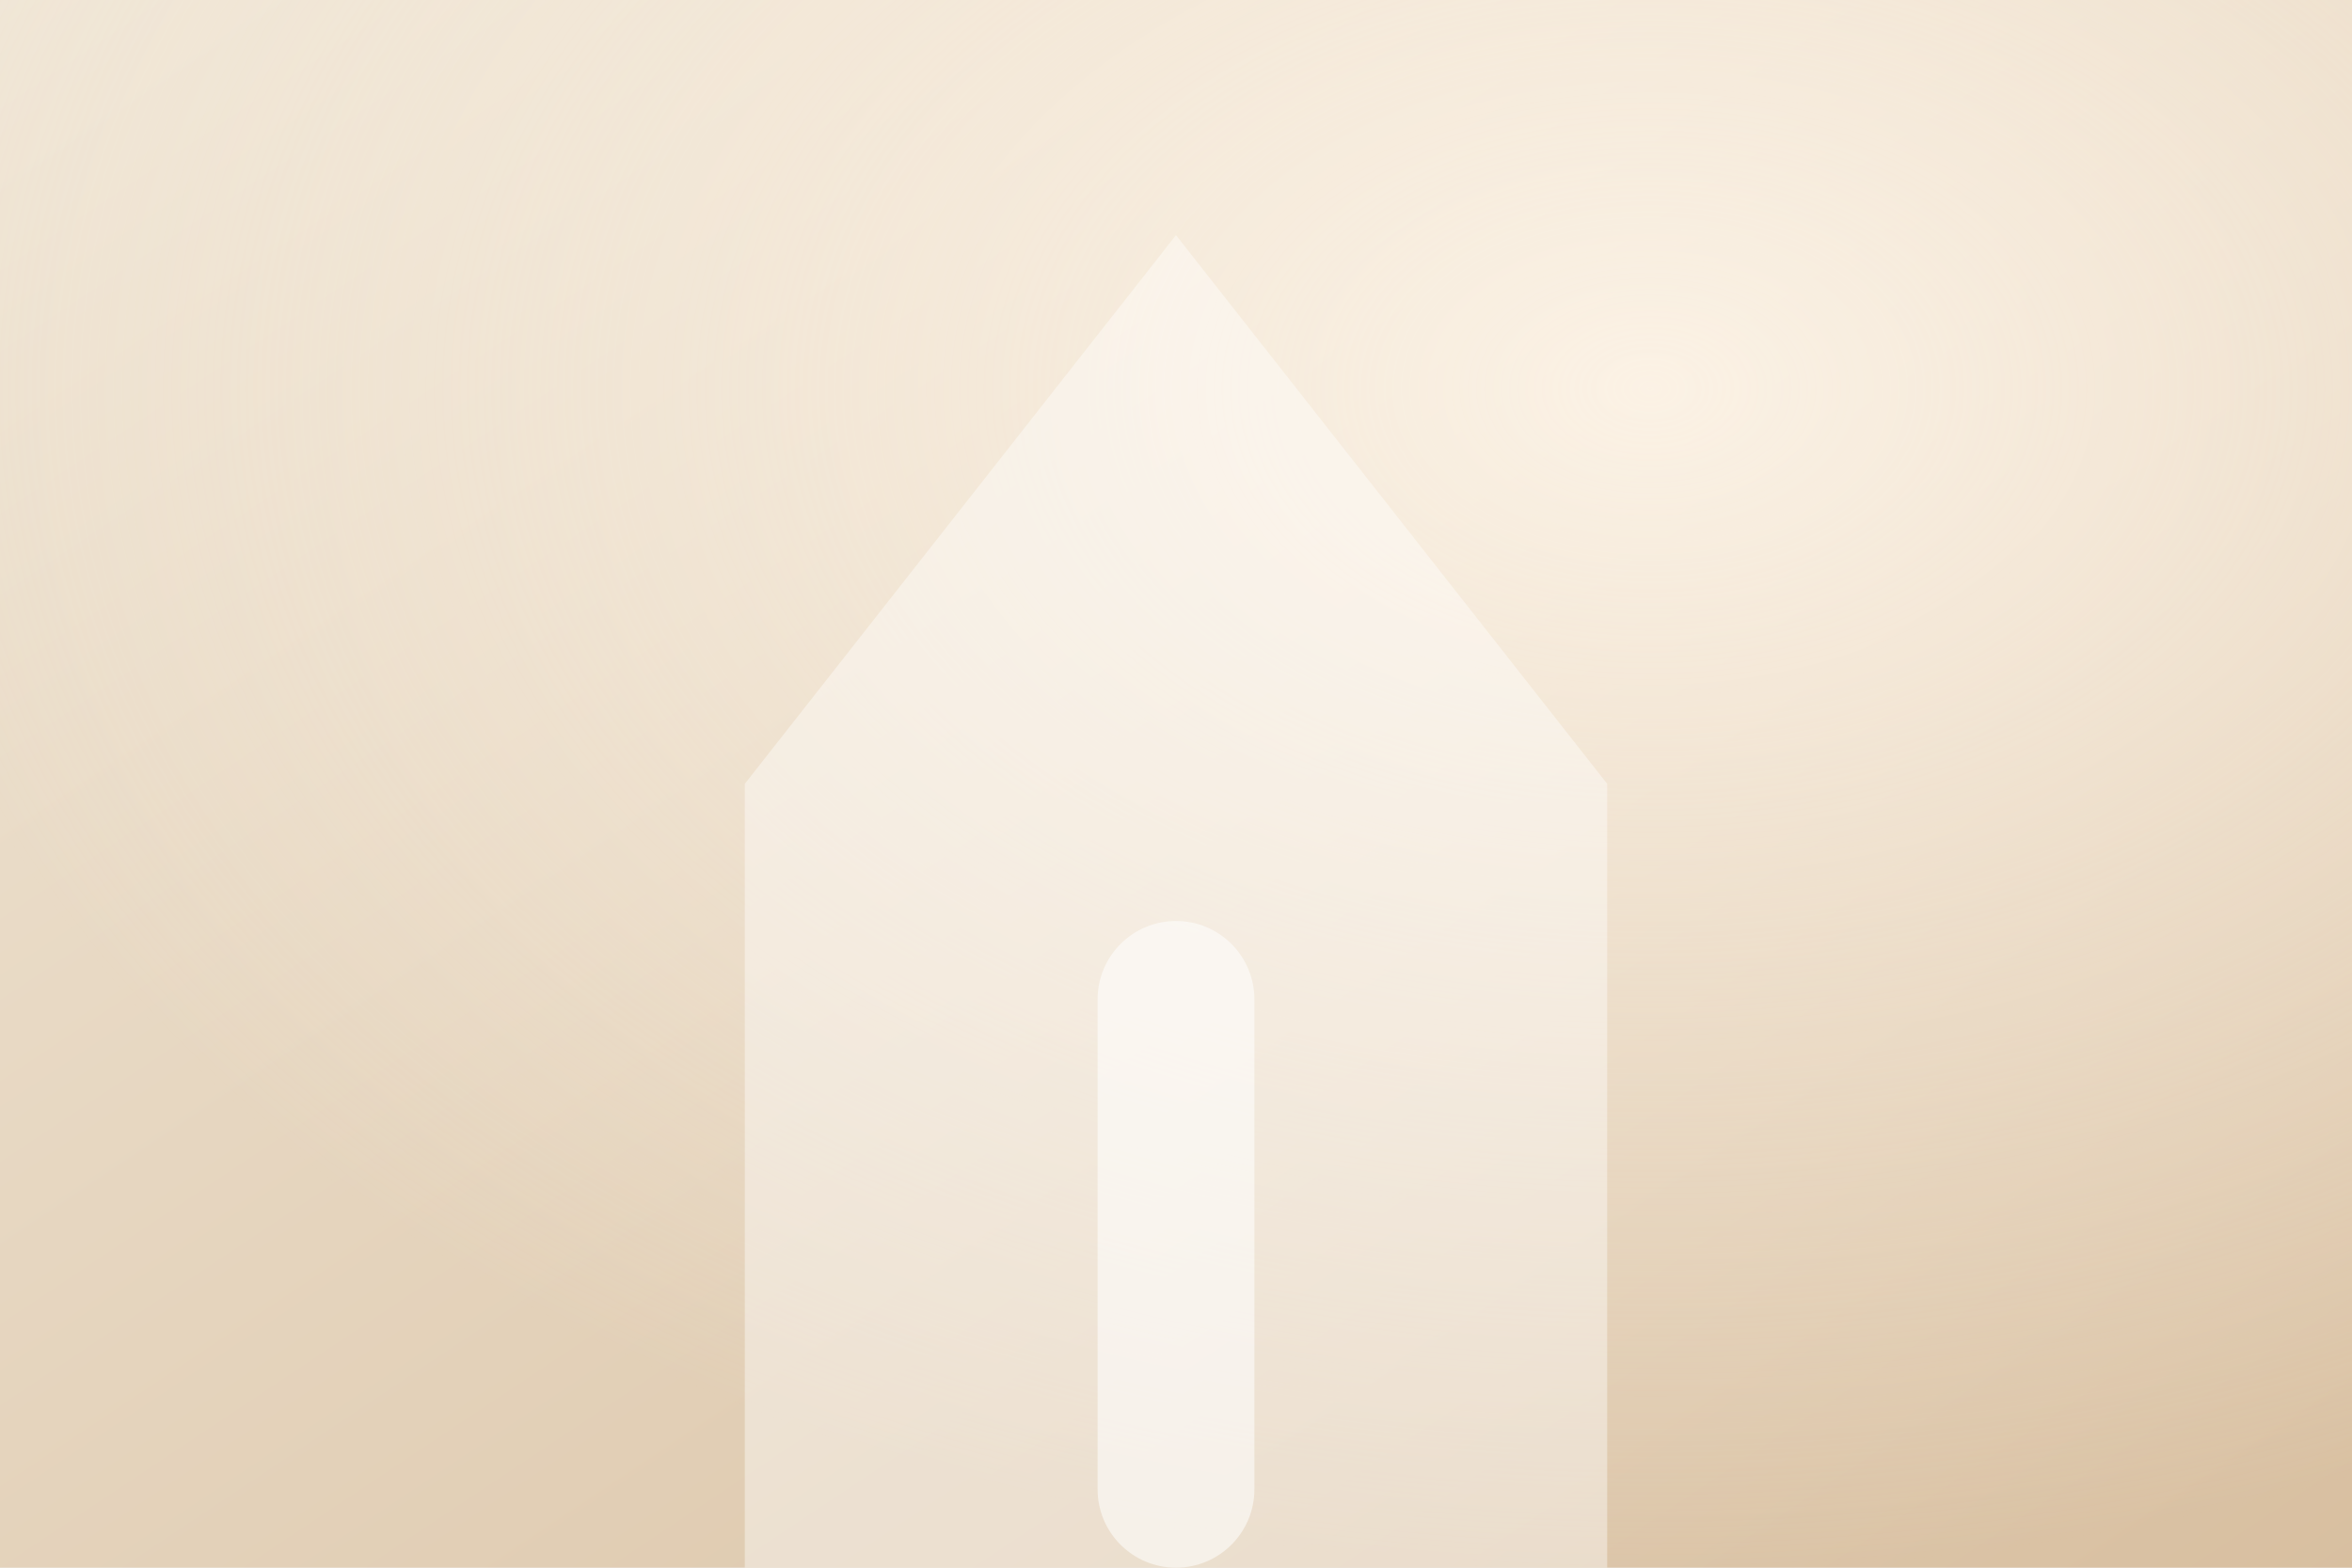
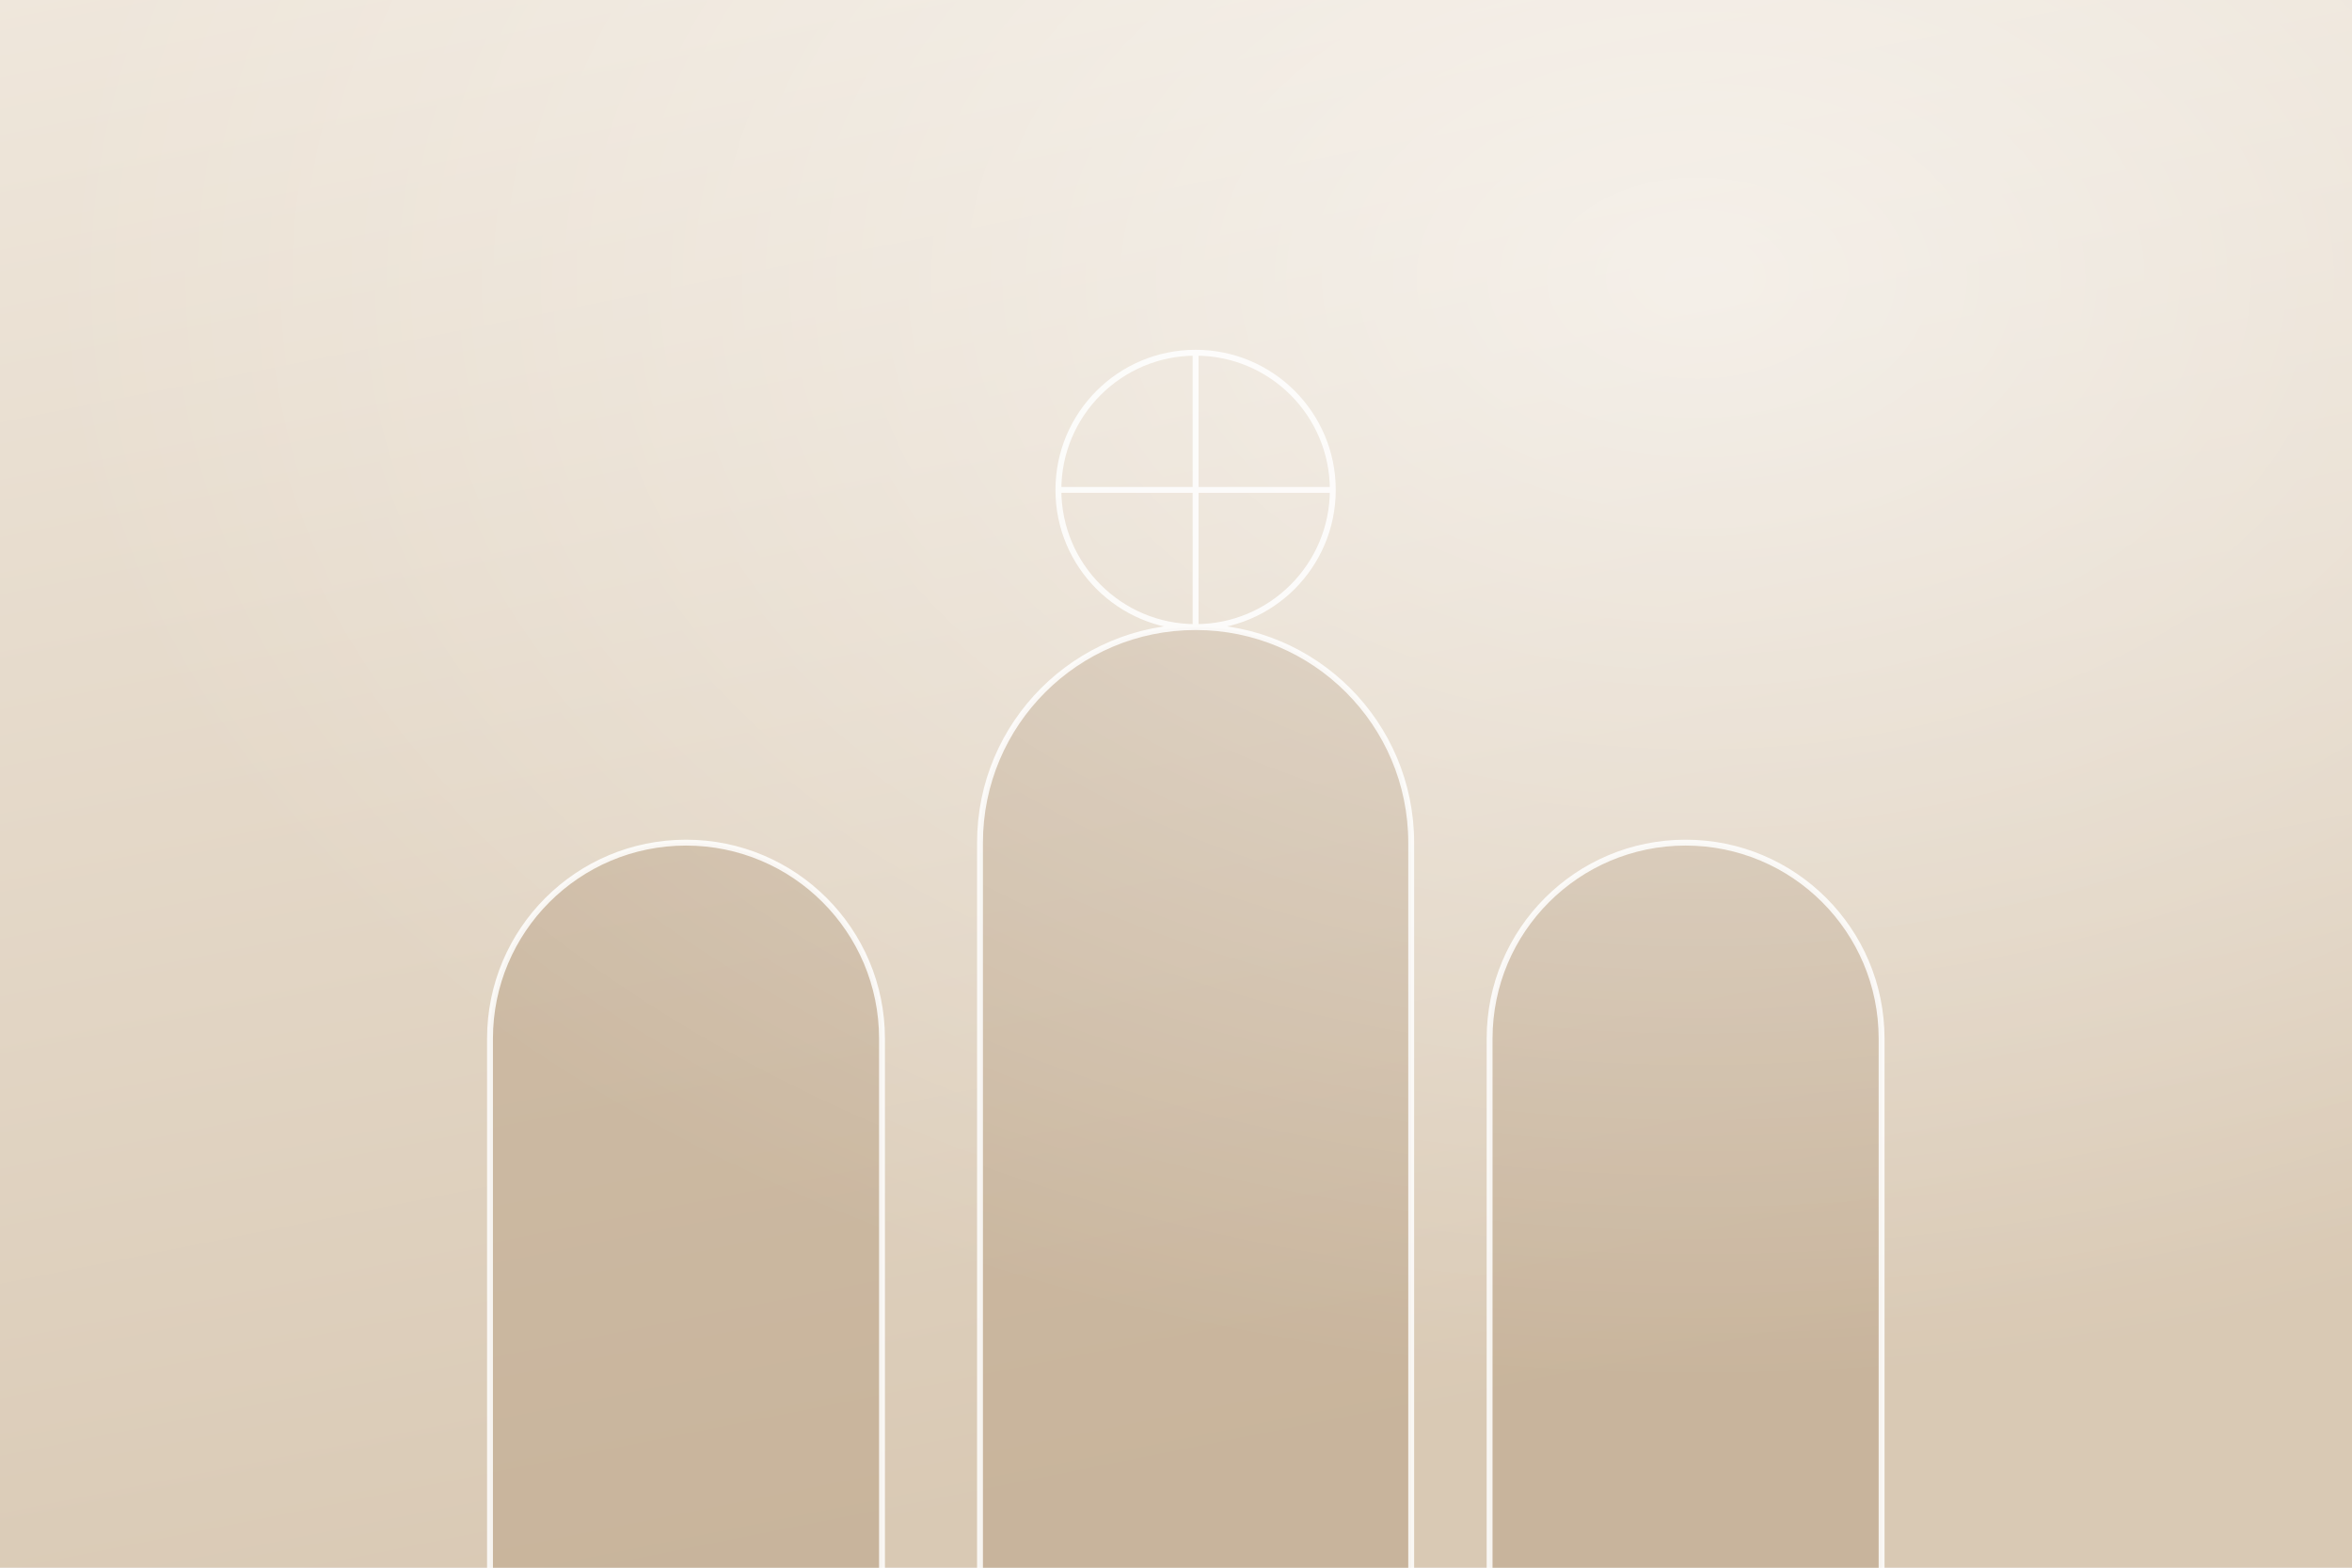
<svg xmlns="http://www.w3.org/2000/svg" width="1200" height="800" viewBox="0 0 1200 800" role="img" aria-label="Abstract placeholder image">
  <defs>
-     <linearGradient id="g" x1="0" y1="0" x2="1" y2="1">
-       <stop offset="0" stop-color="#f0e6d6" />
-       <stop offset="1" stop-color="#d8bfa0" />
+     <linearGradient id="g" x1="0" y1="0" x2="0.3" y2="1">
+       <stop offset="0" stop-color="#efe7dc" />
+       <stop offset="1" stop-color="#d9c9b4" />
    </linearGradient>
-     <radialGradient id="r" cx="0.7" cy="0.25" r="0.75">
-       <stop offset="0" stop-color="#fff7ec" stop-opacity="0.85" />
-       <stop offset="1" stop-color="#fff7ec" stop-opacity="0" />
+     <radialGradient id="l" cx="0.72" cy="0.18" r="0.7">
+       <stop offset="0" stop-color="#ffffff" stop-opacity="0.55" />
+       <stop offset="1" stop-color="#ffffff" stop-opacity="0" />
    </radialGradient>
  </defs>
  <rect width="1200" height="800" fill="url(#g)" />
-   <rect width="1200" height="800" fill="url(#r)" />
-   <path d="M600 120 L820 400 L820 800 L380 800 L380 400 Z" fill="#ffffff" fill-opacity="0.4" />
-   <rect x="560" y="470" width="80" height="330" rx="40" fill="#ffffff" fill-opacity="0.55" />
+   <g fill="#b9a084" fill-opacity="0.5">
+     <path d="M250 800 V530 a100.0 100.0 0 0 1 200 0 V800 Z" />
+     <path d="M500 800 V430 a110.0 110.0 0 0 1 220 0 V800 Z" />
+     <path d="M760 800 V530 a100.0 100.0 0 0 1 200 0 V800 Z" />
+   </g>
+   <g fill="none" stroke="#ffffff" stroke-opacity="0.85" stroke-width="3" stroke-linecap="round">
+     <path d="M250 800 V530 a100.0 100.0 0 0 1 200 0 V800 M500 800 V430 a110.0 110.0 0 0 1 220 0 V800 M760 800 V530 a100.0 100.0 0 0 1 200 0 V800 M610 250 m-70 0 a70 70 0 1 0 140 0 a70 70 0 1 0 -140 0 M610 180 V320 M540 250 H680 " />
+   </g>
+   <rect width="1200" height="800" fill="url(#l)" />
</svg>
